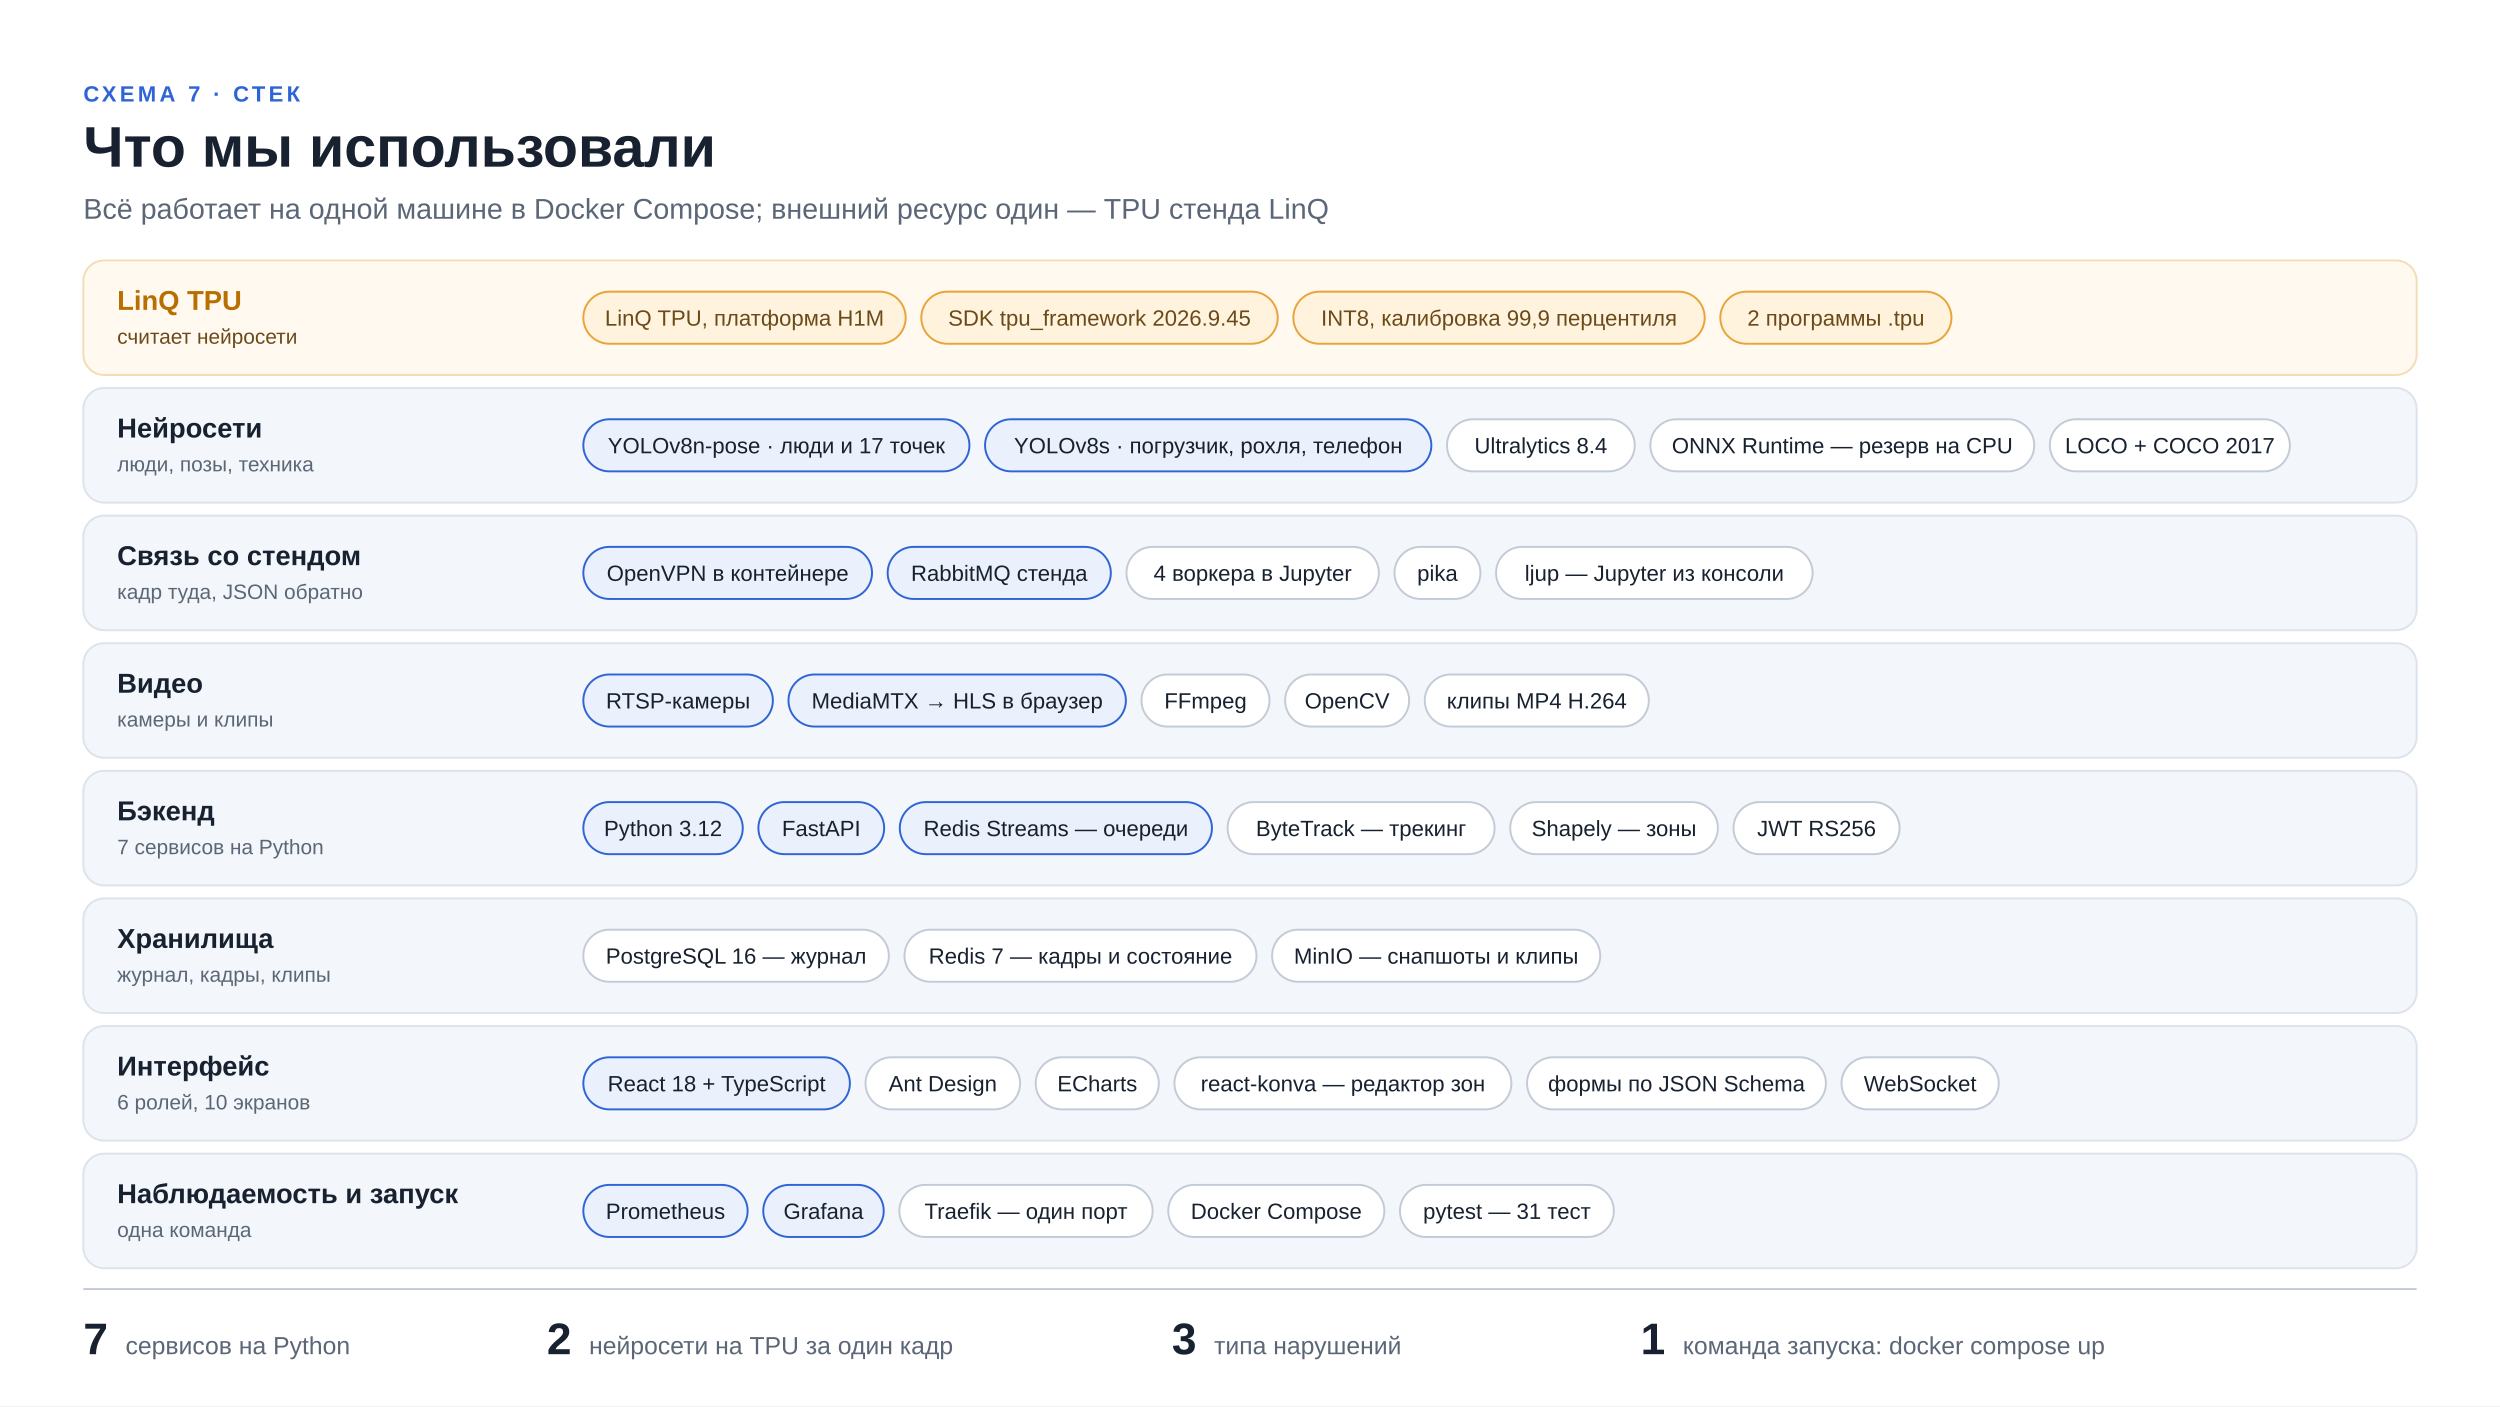
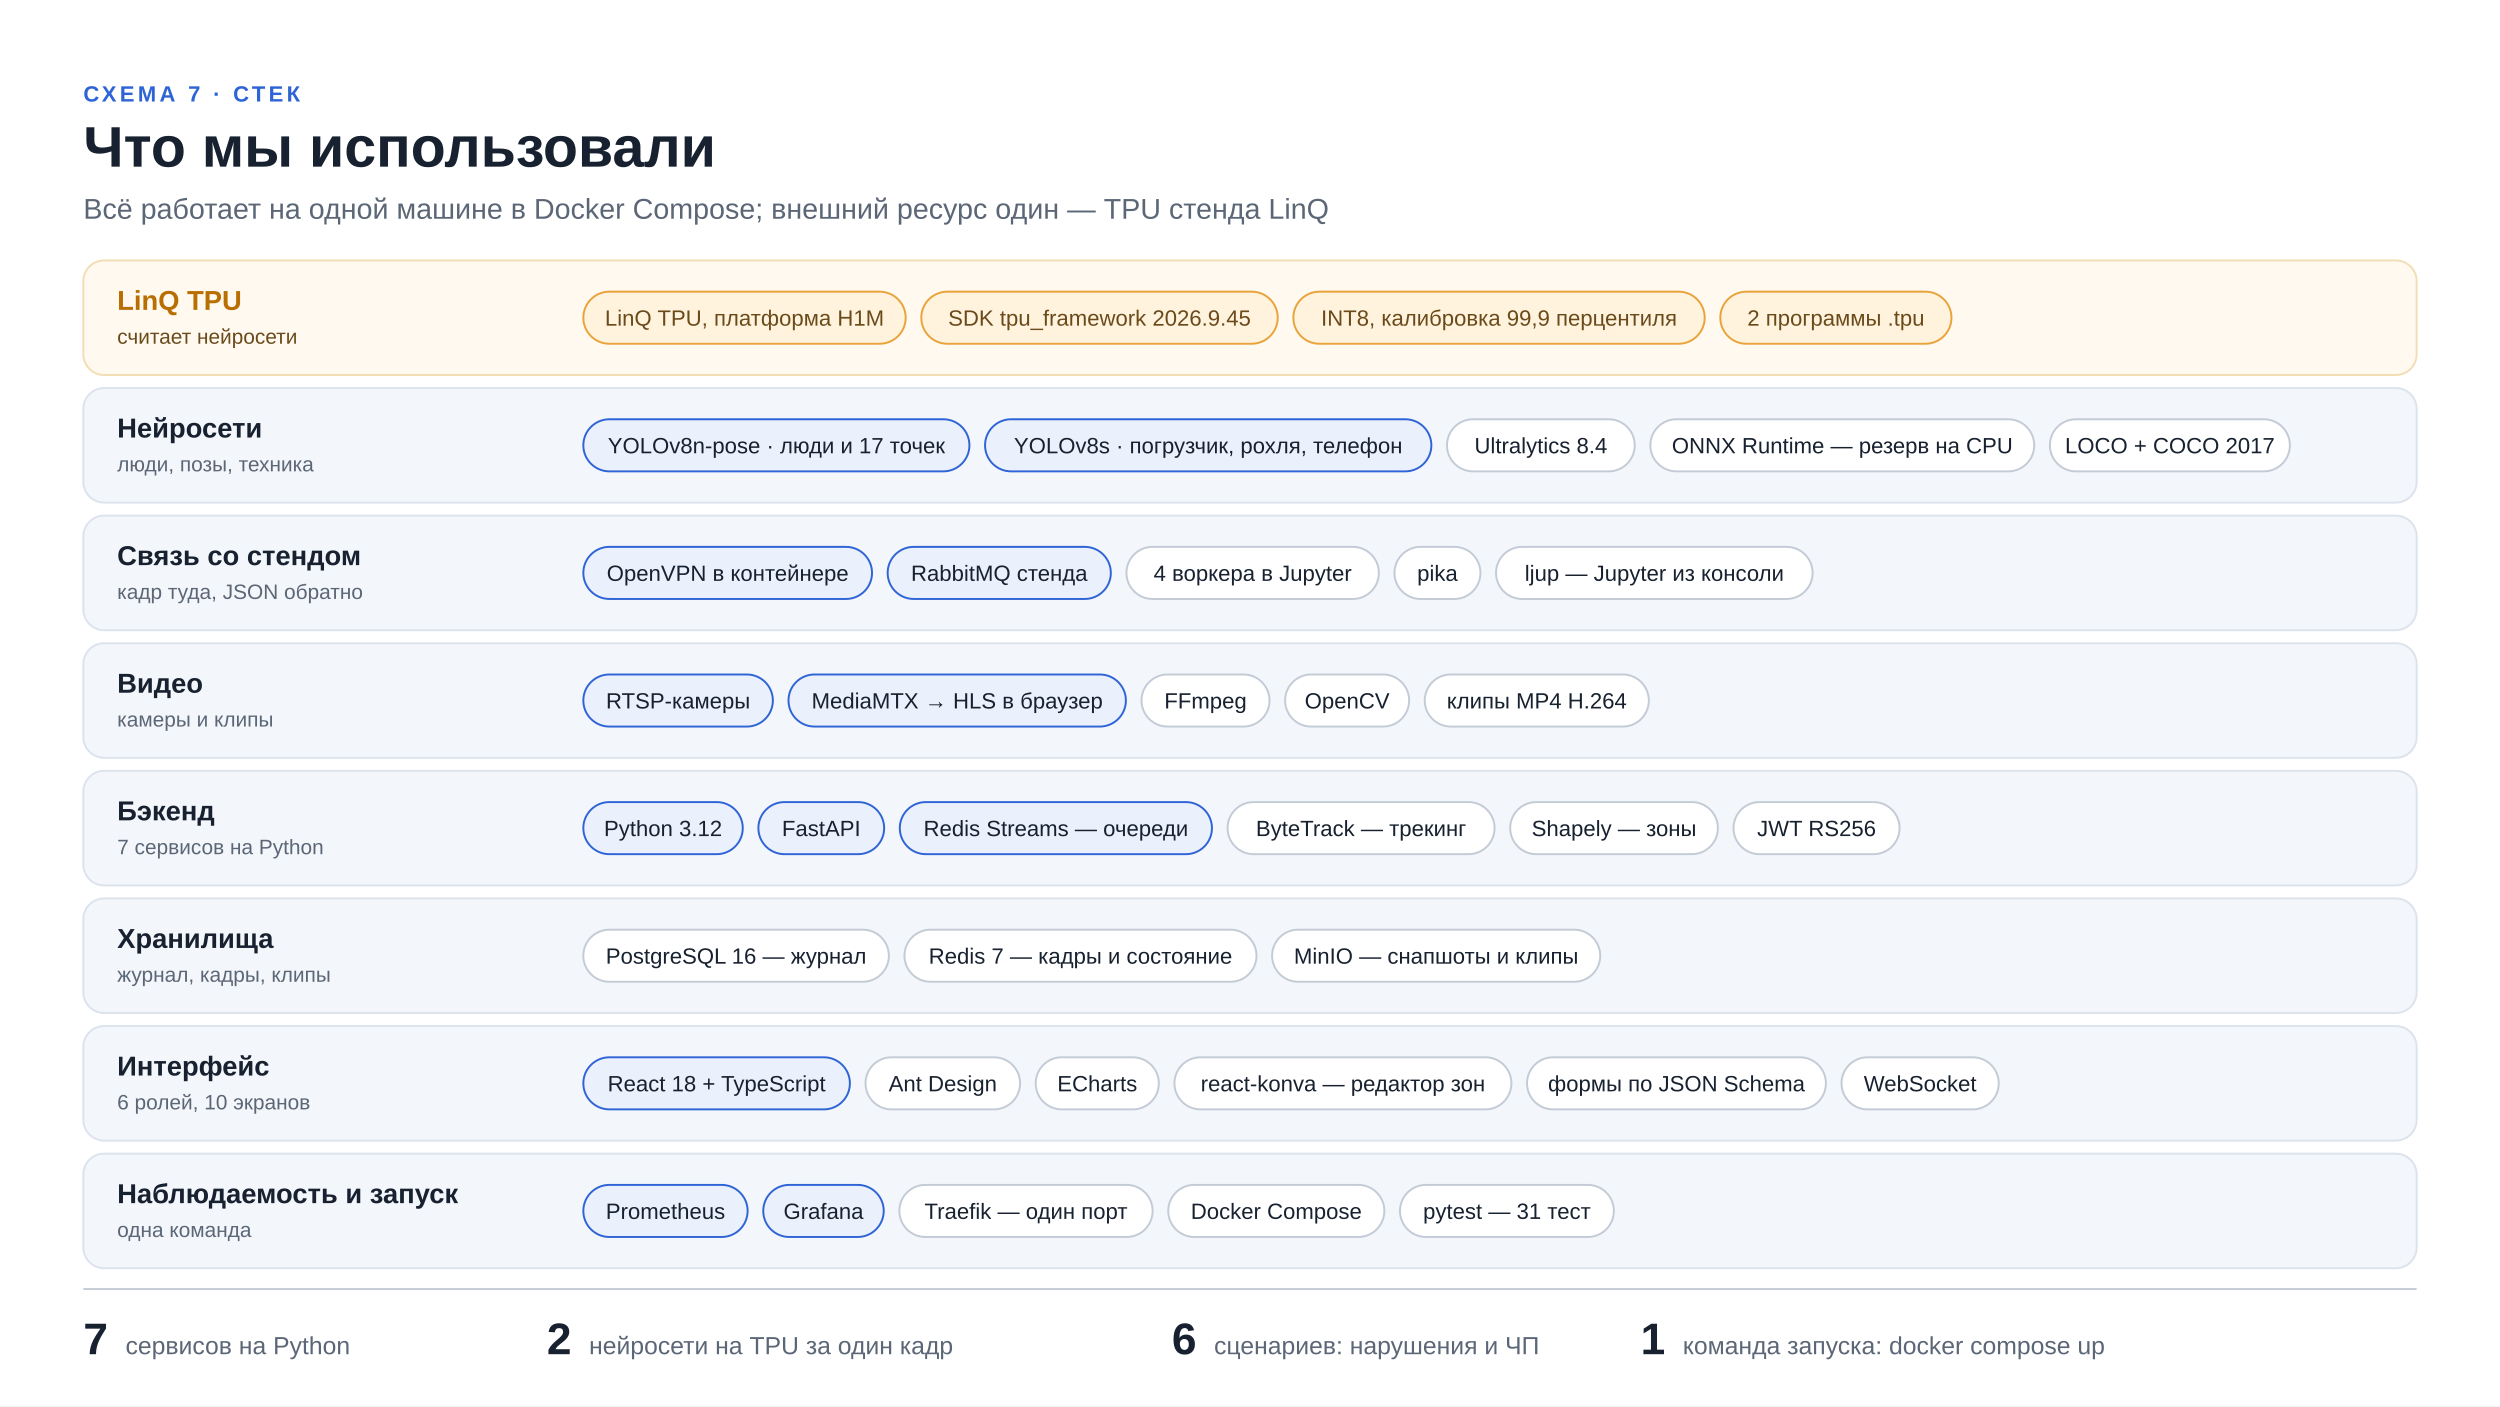
<svg xmlns="http://www.w3.org/2000/svg" viewBox="0 0 1920 1080" width="1920" height="1080" role="img" aria-label="Что использовано в решении по слоям: LinQ TPU и SDK, нейросети, связь со стендом, видео, бэкенд, хранилища, интерфейс, наблюдаемость и запуск">
  <defs />
  <rect width="1920" height="1080" fill="#FFFFFF" />
  <text x="64" y="78" font-family="'Golos Text', 'Segoe UI', Arial, sans-serif" font-size="17" font-weight="600" fill="#2F64D6" text-anchor="start" letter-spacing="2.5">СХЕМА 7 · СТЕК</text>
  <text x="64" y="128" font-family="'Golos Text', 'Segoe UI', Arial, sans-serif" font-size="44" font-weight="700" fill="#17212F" text-anchor="start">Что мы использовали</text>
  <text x="64" y="168" font-family="'Golos Text', 'Segoe UI', Arial, sans-serif" font-size="22" font-weight="400" fill="#5B6676" text-anchor="start">Всё работает на одной машине в Docker Compose; внешний ресурс один — TPU стенда LinQ</text>
  <rect x="64" y="200" width="1792" height="88" rx="16" fill="#FFF9EF" stroke="#F2DDB5" stroke-width="1.5" />
  <text x="90" y="238" font-family="'Golos Text', 'Segoe UI', Arial, sans-serif" font-size="21" font-weight="600" fill="#B86E00" text-anchor="start">LinQ TPU</text>
  <text x="90" y="264" font-family="'Golos Text', 'Segoe UI', Arial, sans-serif" font-size="16" font-weight="400" fill="#6B4A1A" text-anchor="start">считает нейросети</text>
  <rect x="448" y="224" width="247.56" height="40" rx="20.0" fill="#FFF3DE" stroke="#E8A33A" stroke-width="1.5" />
  <text x="571.78" y="250.12" font-family="'Golos Text', 'Segoe UI', Arial, sans-serif" font-size="17" font-weight="500" fill="#6B4A1A" text-anchor="middle">LinQ TPU, платформа H1M</text>
  <rect x="707.56" y="224" width="273.74" height="40" rx="20.0" fill="#FFF3DE" stroke="#E8A33A" stroke-width="1.5" />
  <text x="844.43" y="250.12" font-family="'Golos Text', 'Segoe UI', Arial, sans-serif" font-size="17" font-weight="500" fill="#6B4A1A" text-anchor="middle">SDK tpu_framework 2026.9.45</text>
  <rect x="993.3" y="224" width="315.9" height="40" rx="20.0" fill="#FFF3DE" stroke="#E8A33A" stroke-width="1.5" />
  <text x="1151.25" y="250.12" font-family="'Golos Text', 'Segoe UI', Arial, sans-serif" font-size="17" font-weight="500" fill="#6B4A1A" text-anchor="middle">INT8, калибровка 99,9 перцентиля</text>
  <rect x="1321.2" y="224" width="177.52" height="40" rx="20.0" fill="#FFF3DE" stroke="#E8A33A" stroke-width="1.5" />
  <text x="1409.96" y="250.12" font-family="'Golos Text', 'Segoe UI', Arial, sans-serif" font-size="17" font-weight="500" fill="#6B4A1A" text-anchor="middle">2 программы .tpu</text>
  <rect x="64" y="298" width="1792" height="88" rx="16" fill="#F3F6FA" stroke="#DCE3EC" stroke-width="1.5" />
  <text x="90" y="336" font-family="'Golos Text', 'Segoe UI', Arial, sans-serif" font-size="21" font-weight="600" fill="#17212F" text-anchor="start">Нейросети</text>
  <text x="90" y="362" font-family="'Golos Text', 'Segoe UI', Arial, sans-serif" font-size="16" font-weight="400" fill="#5B6676" text-anchor="start">люди, позы, техника</text>
  <rect x="448" y="322" width="296.52" height="40" rx="20.0" fill="#EAF0FC" stroke="#2F64D6" stroke-width="1.5" />
  <text x="596.26" y="348.12" font-family="'Golos Text', 'Segoe UI', Arial, sans-serif" font-size="17" font-weight="500" fill="#17212F" text-anchor="middle">YOLOv8n-pose · люди и 17 точек</text>
  <rect x="756.52" y="322" width="342.76" height="40" rx="20.0" fill="#EAF0FC" stroke="#2F64D6" stroke-width="1.5" />
  <text x="927.9" y="348.12" font-family="'Golos Text', 'Segoe UI', Arial, sans-serif" font-size="17" font-weight="500" fill="#17212F" text-anchor="middle">YOLOv8s · погрузчик, рохля, телефон</text>
  <rect x="1111.28" y="322" width="144.2" height="40" rx="20.0" fill="#FFFFFF" stroke="#C3CBD6" stroke-width="1.5" />
  <text x="1183.38" y="348.12" font-family="'Golos Text', 'Segoe UI', Arial, sans-serif" font-size="17" font-weight="500" fill="#17212F" text-anchor="middle">Ultralytics 8.4</text>
  <rect x="1267.48" y="322" width="294.82" height="40" rx="20.0" fill="#FFFFFF" stroke="#C3CBD6" stroke-width="1.5" />
  <text x="1414.89" y="348.12" font-family="'Golos Text', 'Segoe UI', Arial, sans-serif" font-size="17" font-weight="500" fill="#17212F" text-anchor="middle">ONNX Runtime — резерв на CPU</text>
  <rect x="1574.3" y="322" width="184.32" height="40" rx="20.0" fill="#FFFFFF" stroke="#C3CBD6" stroke-width="1.5" />
  <text x="1666.46" y="348.12" font-family="'Golos Text', 'Segoe UI', Arial, sans-serif" font-size="17" font-weight="500" fill="#17212F" text-anchor="middle">LOCO + COCO 2017</text>
  <rect x="64" y="396" width="1792" height="88" rx="16" fill="#F3F6FA" stroke="#DCE3EC" stroke-width="1.5" />
  <text x="90" y="434" font-family="'Golos Text', 'Segoe UI', Arial, sans-serif" font-size="21" font-weight="600" fill="#17212F" text-anchor="start">Связь со стендом</text>
  <text x="90" y="460" font-family="'Golos Text', 'Segoe UI', Arial, sans-serif" font-size="16" font-weight="400" fill="#5B6676" text-anchor="start">кадр туда, JSON обратно</text>
  <rect x="448" y="420" width="221.72" height="40" rx="20.0" fill="#EAF0FC" stroke="#2F64D6" stroke-width="1.5" />
  <text x="558.86" y="446.12" font-family="'Golos Text', 'Segoe UI', Arial, sans-serif" font-size="17" font-weight="500" fill="#17212F" text-anchor="middle">OpenVPN в контейнере</text>
  <rect x="681.72" y="420" width="171.4" height="40" rx="20.0" fill="#EAF0FC" stroke="#2F64D6" stroke-width="1.5" />
  <text x="767.42" y="446.12" font-family="'Golos Text', 'Segoe UI', Arial, sans-serif" font-size="17" font-weight="500" fill="#17212F" text-anchor="middle">RabbitMQ стенда</text>
  <rect x="865.12" y="420" width="193.84" height="40" rx="20.0" fill="#FFFFFF" stroke="#C3CBD6" stroke-width="1.5" />
  <text x="962.04" y="446.12" font-family="'Golos Text', 'Segoe UI', Arial, sans-serif" font-size="17" font-weight="500" fill="#17212F" text-anchor="middle">4 воркера в Jupyter</text>
  <rect x="1070.96" y="420" width="66.0" height="40" rx="20.0" fill="#FFFFFF" stroke="#C3CBD6" stroke-width="1.5" />
  <text x="1103.96" y="446.12" font-family="'Golos Text', 'Segoe UI', Arial, sans-serif" font-size="17" font-weight="500" fill="#17212F" text-anchor="middle">pika</text>
  <rect x="1148.96" y="420" width="243.14" height="40" rx="20.0" fill="#FFFFFF" stroke="#C3CBD6" stroke-width="1.5" />
  <text x="1270.53" y="446.12" font-family="'Golos Text', 'Segoe UI', Arial, sans-serif" font-size="17" font-weight="500" fill="#17212F" text-anchor="middle">ljup — Jupyter из консоли</text>
  <rect x="64" y="494" width="1792" height="88" rx="16" fill="#F3F6FA" stroke="#DCE3EC" stroke-width="1.5" />
  <text x="90" y="532" font-family="'Golos Text', 'Segoe UI', Arial, sans-serif" font-size="21" font-weight="600" fill="#17212F" text-anchor="start">Видео</text>
  <text x="90" y="558" font-family="'Golos Text', 'Segoe UI', Arial, sans-serif" font-size="16" font-weight="400" fill="#5B6676" text-anchor="start">камеры и клипы</text>
  <rect x="448" y="518" width="145.56" height="40" rx="20.0" fill="#EAF0FC" stroke="#2F64D6" stroke-width="1.5" />
  <text x="520.78" y="544.12" font-family="'Golos Text', 'Segoe UI', Arial, sans-serif" font-size="17" font-weight="500" fill="#17212F" text-anchor="middle">RTSP-камеры</text>
  <rect x="605.56" y="518" width="259.12" height="40" rx="20.0" fill="#EAF0FC" stroke="#2F64D6" stroke-width="1.5" />
  <text x="735.12" y="544.12" font-family="'Golos Text', 'Segoe UI', Arial, sans-serif" font-size="17" font-weight="500" fill="#17212F" text-anchor="middle">MediaMTX → HLS в браузер</text>
  <rect x="876.68" y="518" width="98.3" height="40" rx="20.0" fill="#FFFFFF" stroke="#C3CBD6" stroke-width="1.5" />
  <text x="925.83" y="544.12" font-family="'Golos Text', 'Segoe UI', Arial, sans-serif" font-size="17" font-weight="500" fill="#17212F" text-anchor="middle">FFmpeg</text>
  <rect x="986.98" y="518" width="95.24" height="40" rx="20.0" fill="#FFFFFF" stroke="#C3CBD6" stroke-width="1.5" />
  <text x="1034.6" y="544.12" font-family="'Golos Text', 'Segoe UI', Arial, sans-serif" font-size="17" font-weight="500" fill="#17212F" text-anchor="middle">OpenCV</text>
  <rect x="1094.22" y="518" width="172.08" height="40" rx="20.0" fill="#FFFFFF" stroke="#C3CBD6" stroke-width="1.5" />
  <text x="1180.26" y="544.12" font-family="'Golos Text', 'Segoe UI', Arial, sans-serif" font-size="17" font-weight="500" fill="#17212F" text-anchor="middle">клипы MP4 H.264</text>
  <rect x="64" y="592" width="1792" height="88" rx="16" fill="#F3F6FA" stroke="#DCE3EC" stroke-width="1.5" />
  <text x="90" y="630" font-family="'Golos Text', 'Segoe UI', Arial, sans-serif" font-size="21" font-weight="600" fill="#17212F" text-anchor="start">Бэкенд</text>
  <text x="90" y="656" font-family="'Golos Text', 'Segoe UI', Arial, sans-serif" font-size="16" font-weight="400" fill="#5B6676" text-anchor="start">7 сервисов на Python</text>
  <rect x="448" y="616" width="122.44" height="40" rx="20.0" fill="#EAF0FC" stroke="#2F64D6" stroke-width="1.5" />
  <text x="509.22" y="642.12" font-family="'Golos Text', 'Segoe UI', Arial, sans-serif" font-size="17" font-weight="500" fill="#17212F" text-anchor="middle">Python 3.12</text>
  <rect x="582.44" y="616" width="96.6" height="40" rx="20.0" fill="#EAF0FC" stroke="#2F64D6" stroke-width="1.5" />
  <text x="630.74" y="642.12" font-family="'Golos Text', 'Segoe UI', Arial, sans-serif" font-size="17" font-weight="500" fill="#17212F" text-anchor="middle">FastAPI</text>
  <rect x="691.04" y="616" width="239.74" height="40" rx="20.0" fill="#EAF0FC" stroke="#2F64D6" stroke-width="1.5" />
  <text x="810.91" y="642.12" font-family="'Golos Text', 'Segoe UI', Arial, sans-serif" font-size="17" font-weight="500" fill="#17212F" text-anchor="middle">Redis Streams — очереди</text>
  <rect x="942.78" y="616" width="205.06" height="40" rx="20.0" fill="#FFFFFF" stroke="#C3CBD6" stroke-width="1.5" />
  <text x="1045.31" y="642.12" font-family="'Golos Text', 'Segoe UI', Arial, sans-serif" font-size="17" font-weight="500" fill="#17212F" text-anchor="middle">ByteTrack — трекинг</text>
  <rect x="1159.84" y="616" width="159.5" height="40" rx="20.0" fill="#FFFFFF" stroke="#C3CBD6" stroke-width="1.5" />
  <text x="1239.59" y="642.12" font-family="'Golos Text', 'Segoe UI', Arial, sans-serif" font-size="17" font-weight="500" fill="#17212F" text-anchor="middle">Shapely — зоны</text>
  <rect x="1331.34" y="616" width="127.54" height="40" rx="20.0" fill="#FFFFFF" stroke="#C3CBD6" stroke-width="1.5" />
  <text x="1395.11" y="642.12" font-family="'Golos Text', 'Segoe UI', Arial, sans-serif" font-size="17" font-weight="500" fill="#17212F" text-anchor="middle">JWT RS256</text>
  <rect x="64" y="690" width="1792" height="88" rx="16" fill="#F3F6FA" stroke="#DCE3EC" stroke-width="1.5" />
  <text x="90" y="728" font-family="'Golos Text', 'Segoe UI', Arial, sans-serif" font-size="21" font-weight="600" fill="#17212F" text-anchor="start">Хранилища</text>
  <text x="90" y="754" font-family="'Golos Text', 'Segoe UI', Arial, sans-serif" font-size="16" font-weight="400" fill="#5B6676" text-anchor="start">журнал, кадры, клипы</text>
  <rect x="448" y="714" width="234.64" height="40" rx="20.0" fill="#FFFFFF" stroke="#C3CBD6" stroke-width="1.5" />
  <text x="565.32" y="740.12" font-family="'Golos Text', 'Segoe UI', Arial, sans-serif" font-size="17" font-weight="500" fill="#17212F" text-anchor="middle">PostgreSQL 16 — журнал</text>
  <rect x="694.64" y="714" width="270.34" height="40" rx="20.0" fill="#FFFFFF" stroke="#C3CBD6" stroke-width="1.5" />
  <text x="829.81" y="740.12" font-family="'Golos Text', 'Segoe UI', Arial, sans-serif" font-size="17" font-weight="500" fill="#17212F" text-anchor="middle">Redis 7 — кадры и состояние</text>
  <rect x="976.98" y="714" width="251.98" height="40" rx="20.0" fill="#FFFFFF" stroke="#C3CBD6" stroke-width="1.5" />
  <text x="1102.97" y="740.12" font-family="'Golos Text', 'Segoe UI', Arial, sans-serif" font-size="17" font-weight="500" fill="#17212F" text-anchor="middle">MinIO — снапшоты и клипы</text>
  <rect x="64" y="788" width="1792" height="88" rx="16" fill="#F3F6FA" stroke="#DCE3EC" stroke-width="1.5" />
  <text x="90" y="826" font-family="'Golos Text', 'Segoe UI', Arial, sans-serif" font-size="21" font-weight="600" fill="#17212F" text-anchor="start">Интерфейс</text>
  <text x="90" y="852" font-family="'Golos Text', 'Segoe UI', Arial, sans-serif" font-size="16" font-weight="400" fill="#5B6676" text-anchor="start">6 ролей, 10 экранов</text>
  <rect x="448" y="812" width="204.72" height="40" rx="20.0" fill="#EAF0FC" stroke="#2F64D6" stroke-width="1.5" />
  <text x="550.36" y="838.12" font-family="'Golos Text', 'Segoe UI', Arial, sans-serif" font-size="17" font-weight="500" fill="#17212F" text-anchor="middle">React 18 + TypeScript</text>
  <rect x="664.72" y="812" width="118.7" height="40" rx="20.0" fill="#FFFFFF" stroke="#C3CBD6" stroke-width="1.5" />
  <text x="724.07" y="838.12" font-family="'Golos Text', 'Segoe UI', Arial, sans-serif" font-size="17" font-weight="500" fill="#17212F" text-anchor="middle">Ant Design</text>
  <rect x="795.42" y="812" width="94.56" height="40" rx="20.0" fill="#FFFFFF" stroke="#C3CBD6" stroke-width="1.5" />
  <text x="842.7" y="838.12" font-family="'Golos Text', 'Segoe UI', Arial, sans-serif" font-size="17" font-weight="500" fill="#17212F" text-anchor="middle">ECharts</text>
  <rect x="901.98" y="812" width="258.78" height="40" rx="20.0" fill="#FFFFFF" stroke="#C3CBD6" stroke-width="1.5" />
  <text x="1031.37" y="838.12" font-family="'Golos Text', 'Segoe UI', Arial, sans-serif" font-size="17" font-weight="500" fill="#17212F" text-anchor="middle">react-konva — редактор зон</text>
  <rect x="1172.76" y="812" width="229.54" height="40" rx="20.0" fill="#FFFFFF" stroke="#C3CBD6" stroke-width="1.5" />
  <text x="1287.53" y="838.12" font-family="'Golos Text', 'Segoe UI', Arial, sans-serif" font-size="17" font-weight="500" fill="#17212F" text-anchor="middle">формы по JSON Schema</text>
  <rect x="1414.3" y="812" width="120.74" height="40" rx="20.0" fill="#FFFFFF" stroke="#C3CBD6" stroke-width="1.5" />
  <text x="1474.67" y="838.12" font-family="'Golos Text', 'Segoe UI', Arial, sans-serif" font-size="17" font-weight="500" fill="#17212F" text-anchor="middle">WebSocket</text>
  <rect x="64" y="886" width="1792" height="88" rx="16" fill="#F3F6FA" stroke="#DCE3EC" stroke-width="1.5" />
  <text x="90" y="924" font-family="'Golos Text', 'Segoe UI', Arial, sans-serif" font-size="21" font-weight="600" fill="#17212F" text-anchor="start">Наблюдаемость и запуск</text>
  <text x="90" y="950" font-family="'Golos Text', 'Segoe UI', Arial, sans-serif" font-size="16" font-weight="400" fill="#5B6676" text-anchor="start">одна команда</text>
  <rect x="448" y="910" width="126.18" height="40" rx="20.0" fill="#EAF0FC" stroke="#2F64D6" stroke-width="1.5" />
  <text x="511.09" y="936.12" font-family="'Golos Text', 'Segoe UI', Arial, sans-serif" font-size="17" font-weight="500" fill="#17212F" text-anchor="middle">Prometheus</text>
  <rect x="586.18" y="910" width="92.52" height="40" rx="20.0" fill="#EAF0FC" stroke="#2F64D6" stroke-width="1.5" />
  <text x="632.44" y="936.12" font-family="'Golos Text', 'Segoe UI', Arial, sans-serif" font-size="17" font-weight="500" fill="#17212F" text-anchor="middle">Grafana</text>
  <rect x="690.7" y="910" width="194.52" height="40" rx="20.0" fill="#FFFFFF" stroke="#C3CBD6" stroke-width="1.5" />
  <text x="787.96" y="936.12" font-family="'Golos Text', 'Segoe UI', Arial, sans-serif" font-size="17" font-weight="500" fill="#17212F" text-anchor="middle">Traefik — один порт</text>
  <rect x="897.22" y="910" width="165.96" height="40" rx="20.0" fill="#FFFFFF" stroke="#C3CBD6" stroke-width="1.5" />
  <text x="980.2" y="936.12" font-family="'Golos Text', 'Segoe UI', Arial, sans-serif" font-size="17" font-weight="500" fill="#17212F" text-anchor="middle">Docker Compose</text>
  <rect x="1075.18" y="910" width="164.26" height="40" rx="20.0" fill="#FFFFFF" stroke="#C3CBD6" stroke-width="1.5" />
  <text x="1157.31" y="936.12" font-family="'Golos Text', 'Segoe UI', Arial, sans-serif" font-size="17" font-weight="500" fill="#17212F" text-anchor="middle">pytest — 31 тест</text>
  <line x1="64" y1="990" x2="1856" y2="990" stroke="#C3CBD6" stroke-width="1.5" />
  <text x="64" y="1040" font-family="'Golos Text', 'Segoe UI', Arial, sans-serif" font-size="34" font-weight="700" fill="#17212F" text-anchor="start">7</text>
  <text x="96.4" y="1040" font-family="'Golos Text', 'Segoe UI', Arial, sans-serif" font-size="19" font-weight="400" fill="#5B6676" text-anchor="start">сервисов на Python</text>
  <text x="420" y="1040" font-family="'Golos Text', 'Segoe UI', Arial, sans-serif" font-size="34" font-weight="700" fill="#17212F" text-anchor="start">2</text>
  <text x="452.4" y="1040" font-family="'Golos Text', 'Segoe UI', Arial, sans-serif" font-size="19" font-weight="400" fill="#5B6676" text-anchor="start">нейросети на TPU за один кадр</text>
-   <text x="900" y="1040" font-family="'Golos Text', 'Segoe UI', Arial, sans-serif" font-size="34" font-weight="700" fill="#17212F" text-anchor="start">3</text>
-   <text x="932.4" y="1040" font-family="'Golos Text', 'Segoe UI', Arial, sans-serif" font-size="19" font-weight="400" fill="#5B6676" text-anchor="start">типа нарушений</text>
+   <text x="900" y="1040" font-family="'Golos Text', 'Segoe UI', Arial, sans-serif" font-size="34" font-weight="700" fill="#17212F" text-anchor="start">6</text>
+   <text x="932.4" y="1040" font-family="'Golos Text', 'Segoe UI', Arial, sans-serif" font-size="19" font-weight="400" fill="#5B6676" text-anchor="start">сценариев: нарушения и ЧП</text>
  <text x="1260" y="1040" font-family="'Golos Text', 'Segoe UI', Arial, sans-serif" font-size="34" font-weight="700" fill="#17212F" text-anchor="start">1</text>
  <text x="1292.4" y="1040" font-family="'Golos Text', 'Segoe UI', Arial, sans-serif" font-size="19" font-weight="400" fill="#5B6676" text-anchor="start">команда запуска: docker compose up</text>
</svg>
